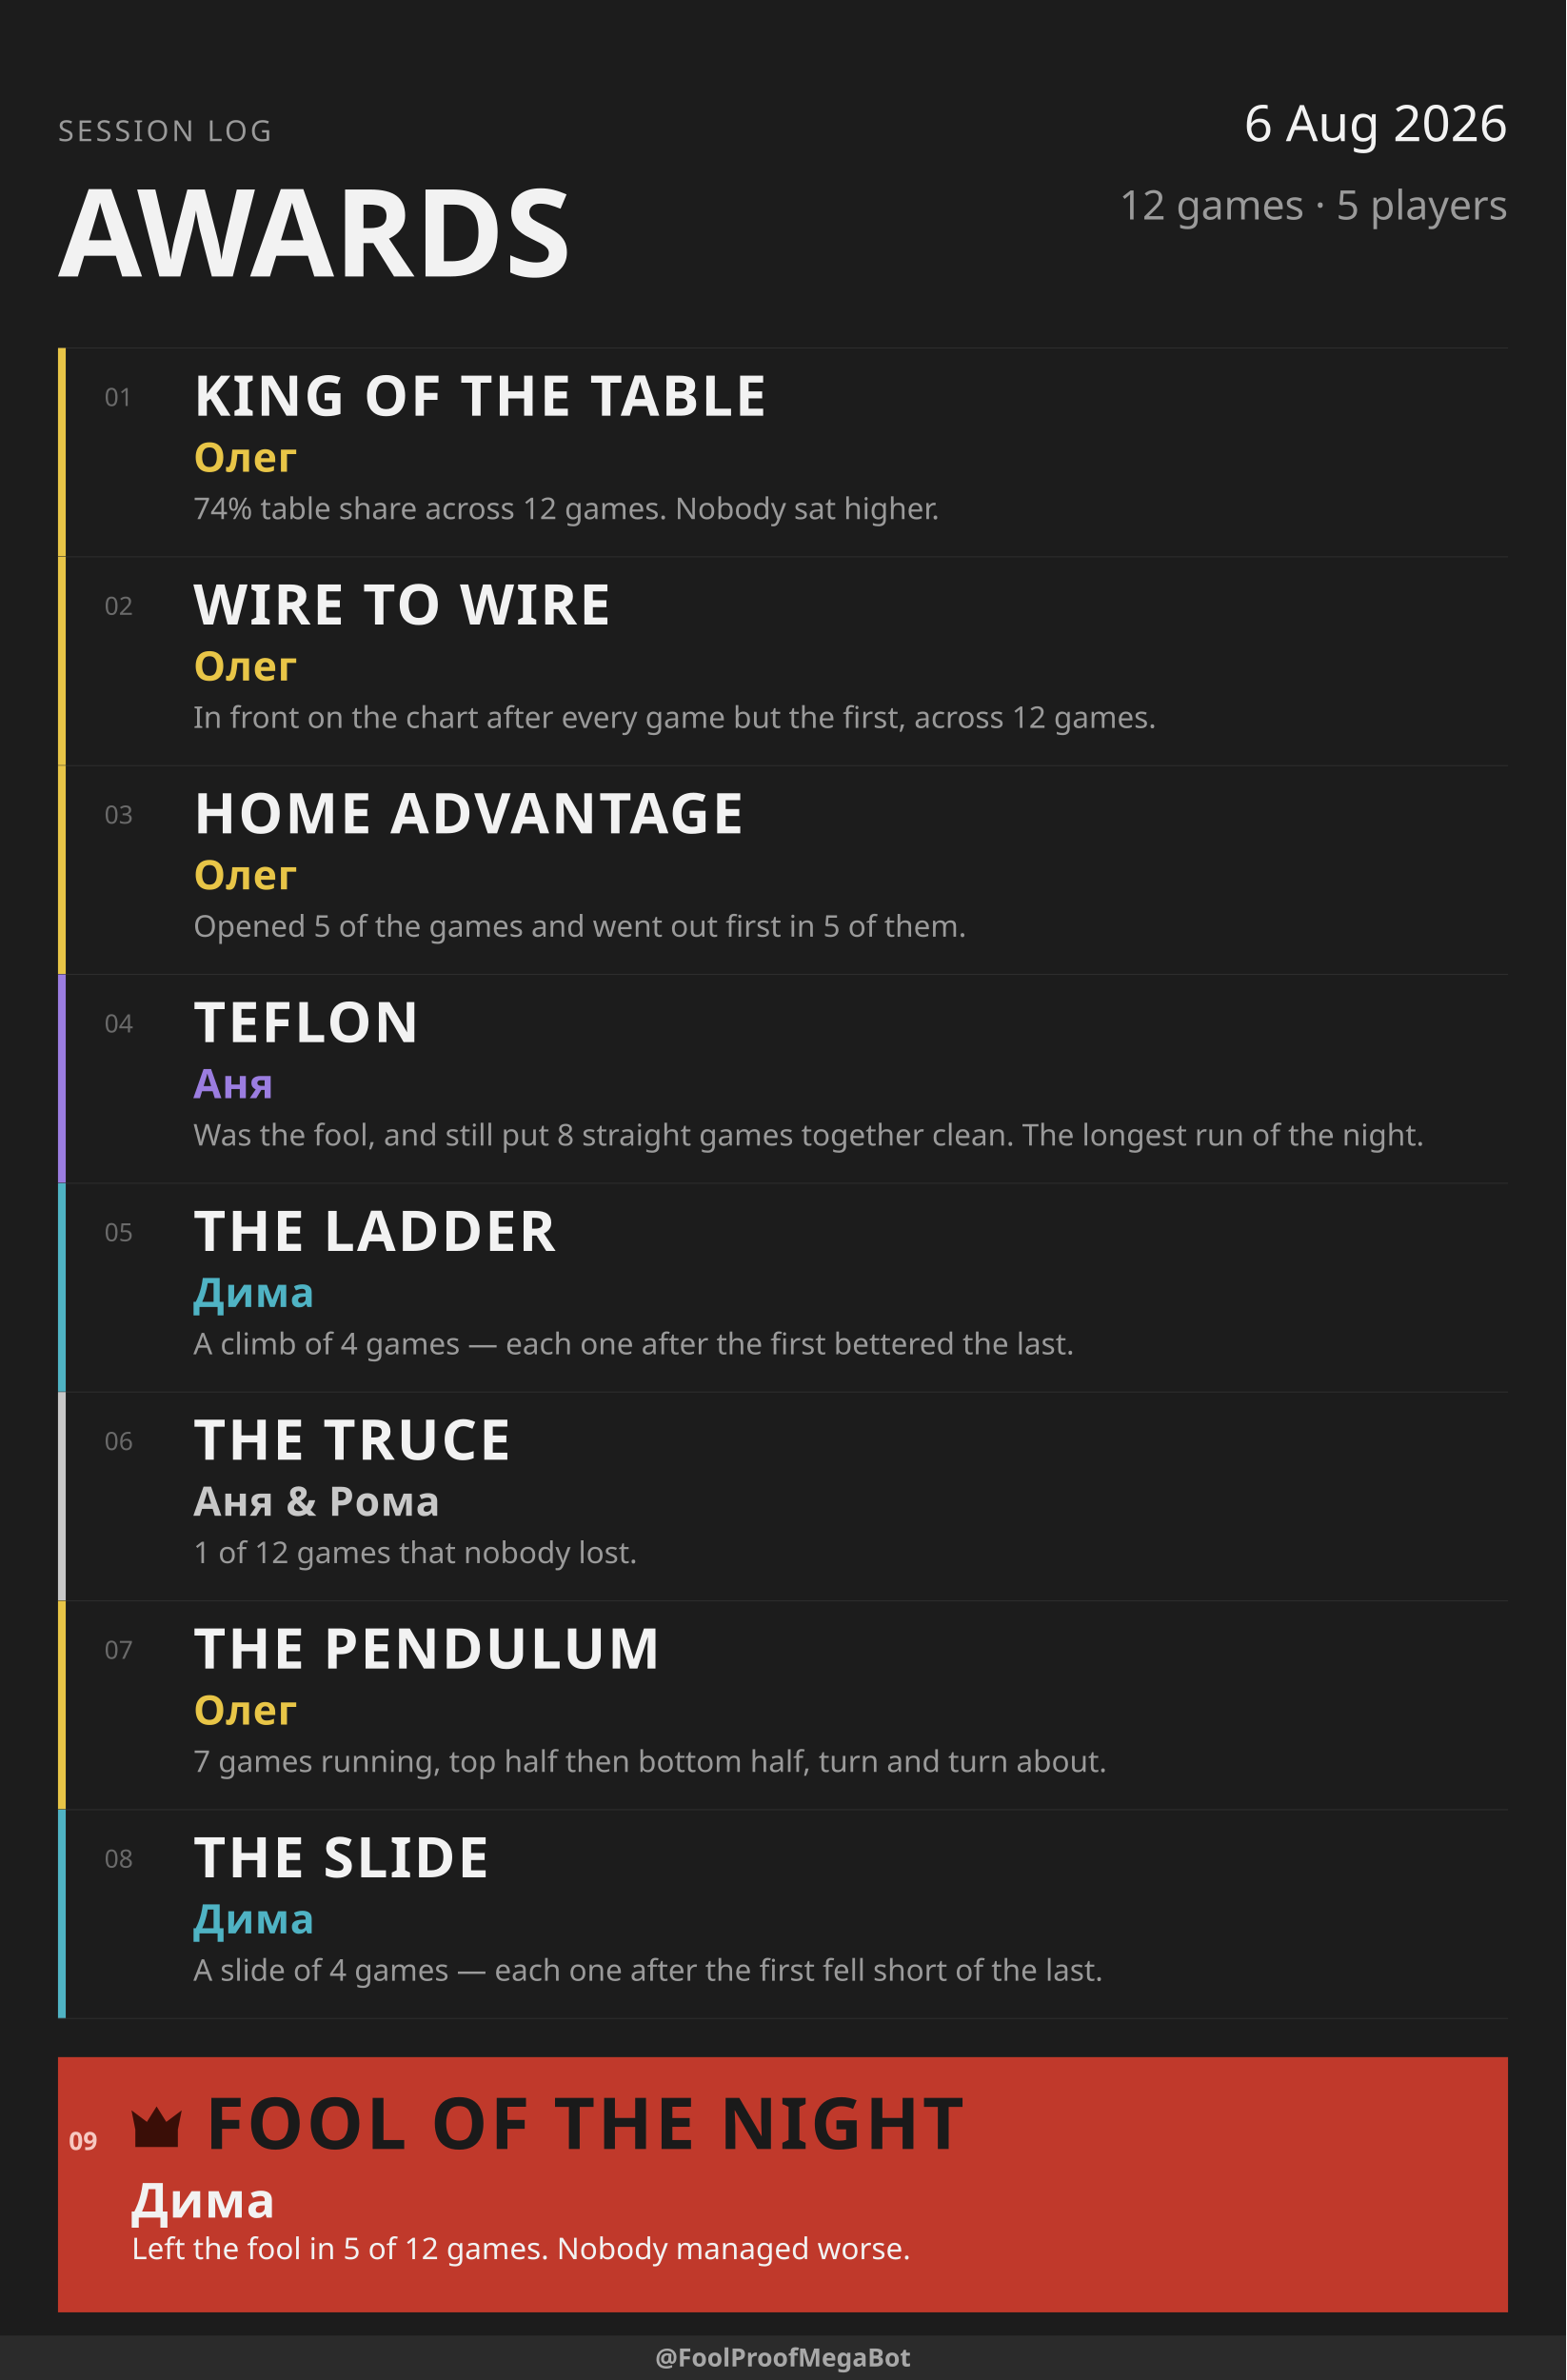
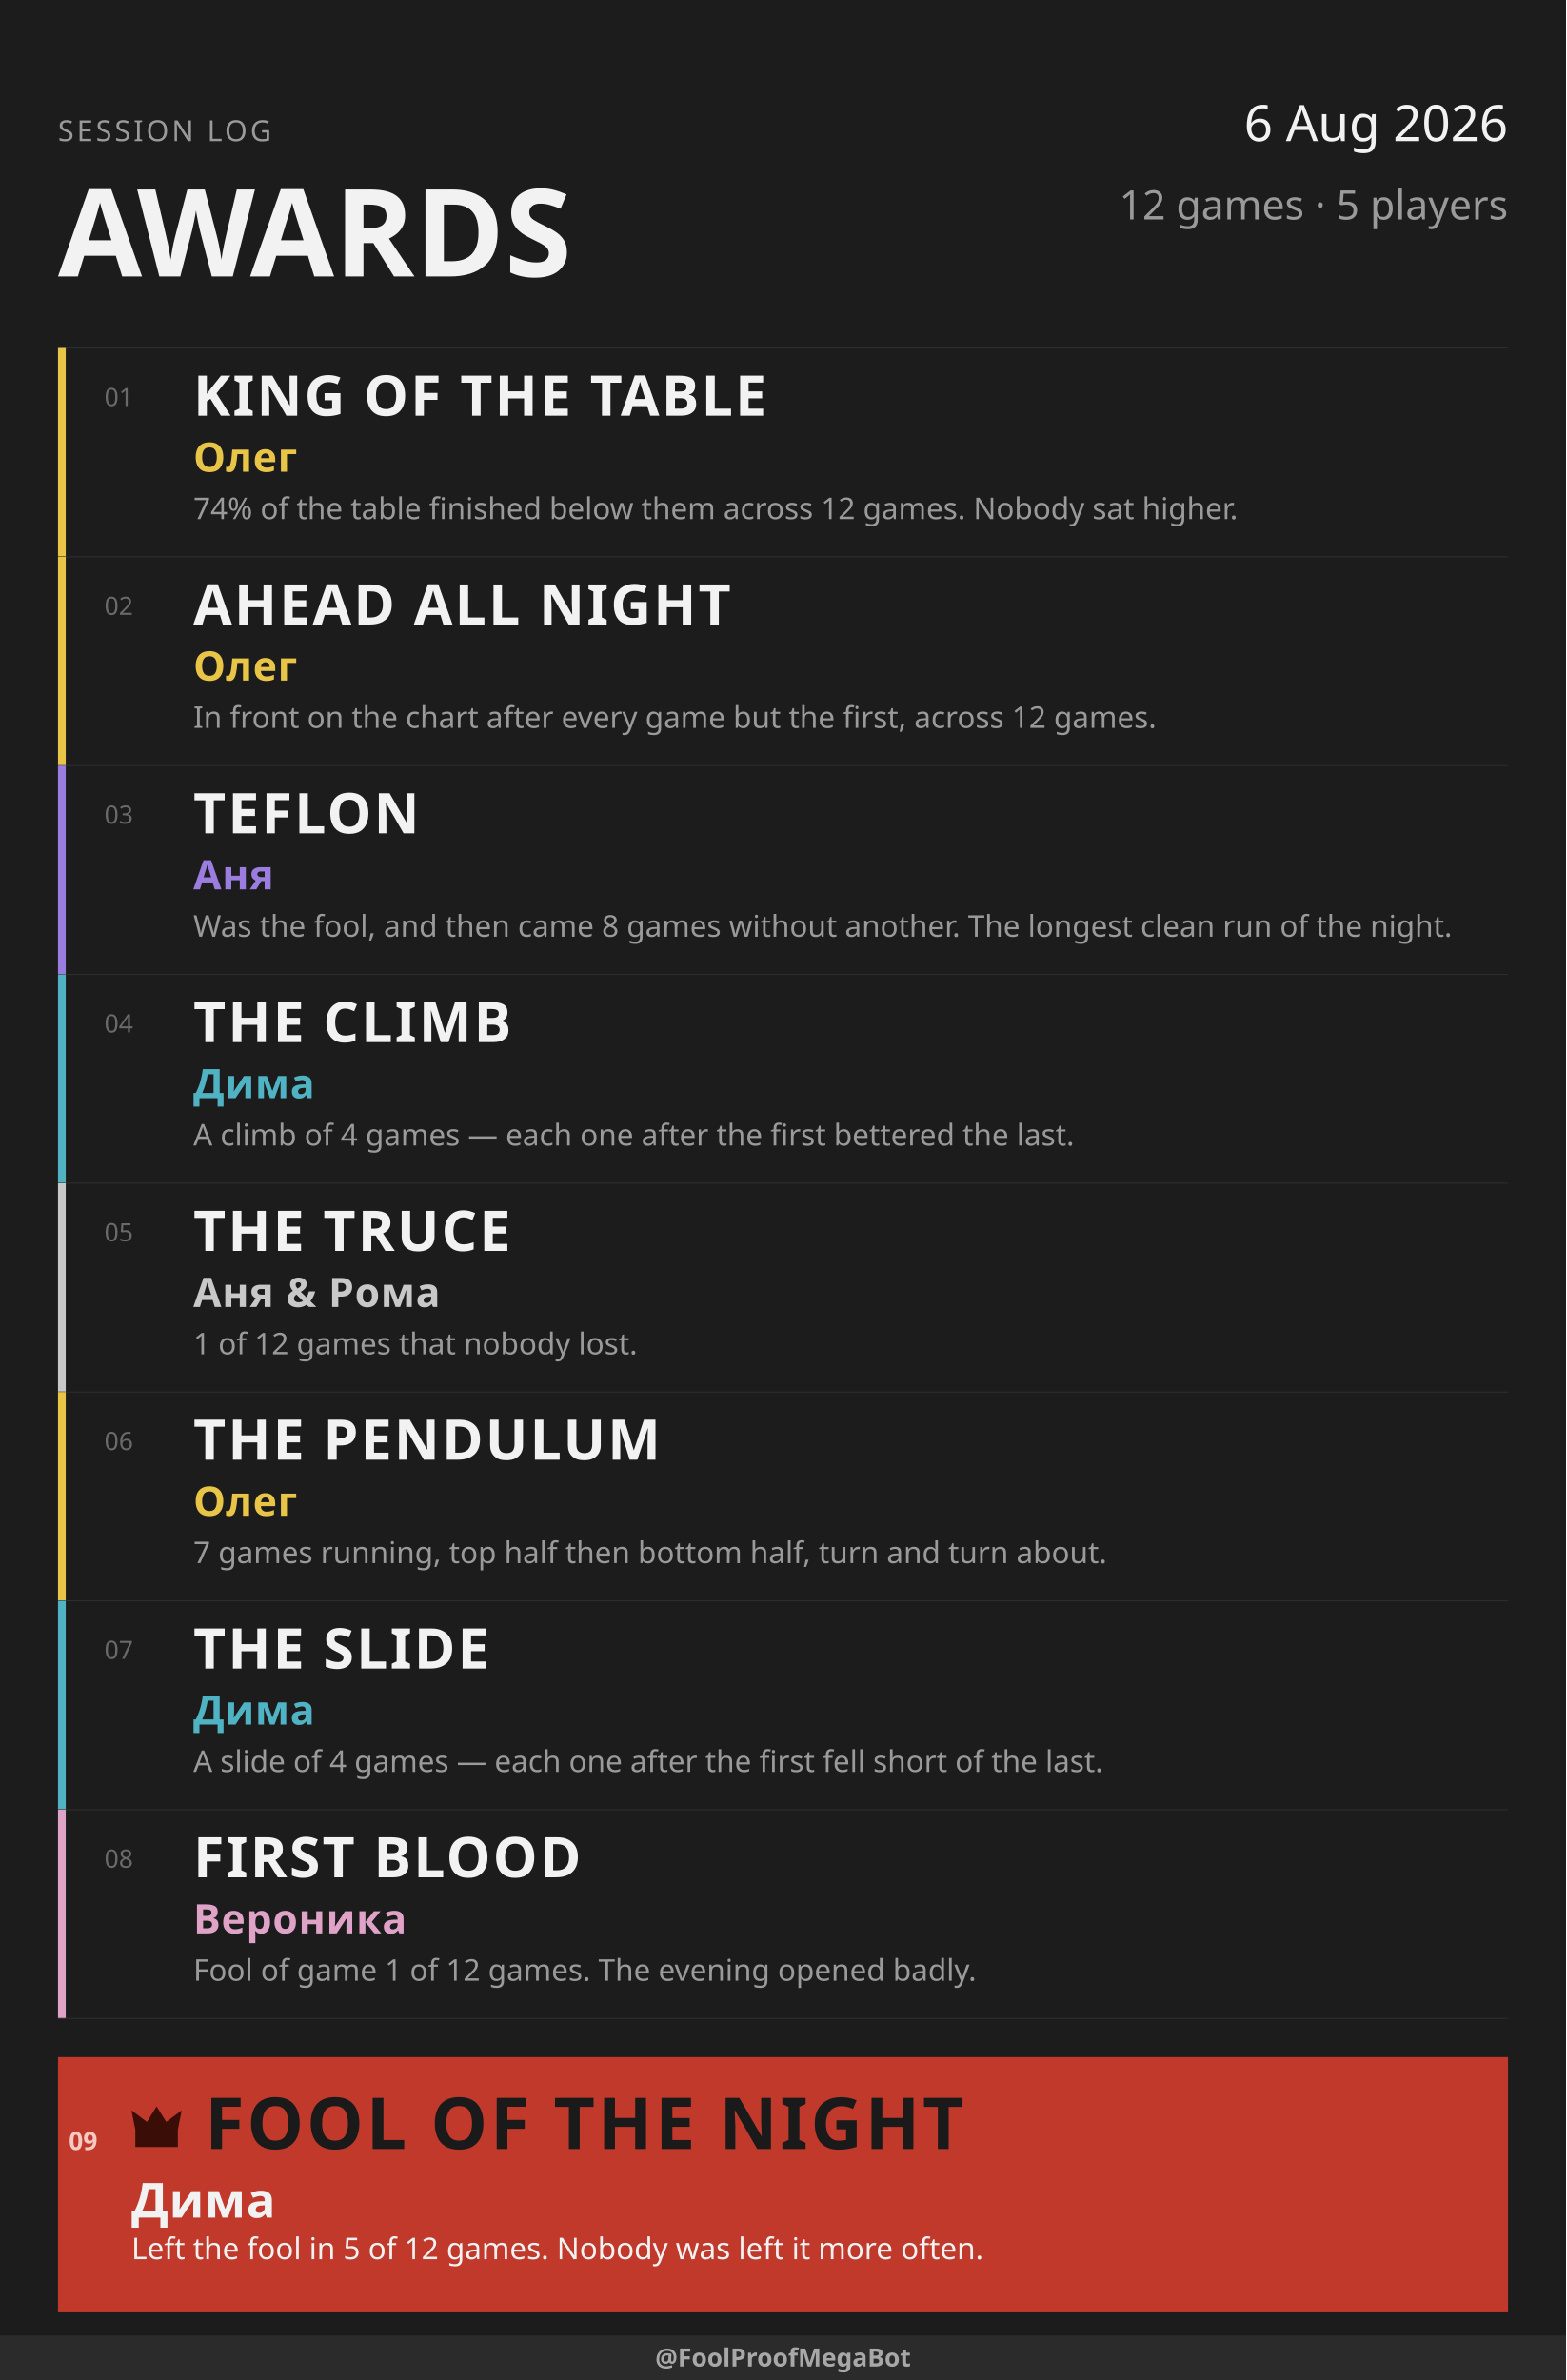
<svg xmlns="http://www.w3.org/2000/svg" width="1620" height="2462" viewBox="0 0 1620 2462">
  <rect x="0" y="0" width="1620" height="2462" fill="#1c1c1c" />
  <text x="60" y="146" fill="#9a9a9a" font-family="Noto Sans" font-size="30" letter-spacing="3">SESSION LOG</text>
  <text x="60" y="286" fill="#f2f2f2" font-family="Noto Sans" font-weight="bold" font-size="126">AWARDS</text>
  <text x="1560" y="146" fill="#f2f2f2" font-family="Noto Sans" font-size="52" text-anchor="end">6 Aug 2026</text>
  <text x="1560" y="227" fill="#9a9a9a" font-family="Noto Sans" font-size="42" text-anchor="end">12 games · 5 players</text>
  <line x1="60" y1="360" x2="1560" y2="360" stroke="#2e2e2e" stroke-width="1" />
  <rect x="60" y="360" width="8" height="216" fill="#e8c547" />
  <text x="108" y="420" fill="#6a6a6a" font-family="Noto Sans" font-size="26">01</text>
  <text x="200" y="430" fill="#f2f2f2" font-family="Noto Sans" font-weight="bold" font-size="58" letter-spacing="2.2">KING OF THE TABLE</text>
  <text x="200" y="488" fill="#e8c547" font-family="Noto Sans" font-weight="bold" font-size="42" letter-spacing="0.8">Олег</text>
-   <text x="200" y="537" fill="#9a9a9a" font-family="Noto Sans" font-size="31">74% table share across 12 games. Nobody sat higher.</text>
+   <text x="200" y="537" fill="#9a9a9a" font-family="Noto Sans" font-size="31">74% of the table finished below them across 12 games. Nobody sat higher.</text>
  <line x1="60" y1="576" x2="1560" y2="576" stroke="#2e2e2e" stroke-width="1" />
  <rect x="60" y="576" width="8" height="216" fill="#e8c547" />
  <text x="108" y="636" fill="#6a6a6a" font-family="Noto Sans" font-size="26">02</text>
-   <text x="200" y="646" fill="#f2f2f2" font-family="Noto Sans" font-weight="bold" font-size="58" letter-spacing="2.2">WIRE TO WIRE</text>
+   <text x="200" y="646" fill="#f2f2f2" font-family="Noto Sans" font-weight="bold" font-size="58" letter-spacing="2.2">AHEAD ALL NIGHT</text>
  <text x="200" y="704" fill="#e8c547" font-family="Noto Sans" font-weight="bold" font-size="42" letter-spacing="0.8">Олег</text>
  <text x="200" y="753" fill="#9a9a9a" font-family="Noto Sans" font-size="31">In front on the chart after every game but the first, across 12 games.</text>
  <line x1="60" y1="792" x2="1560" y2="792" stroke="#2e2e2e" stroke-width="1" />
-   <rect x="60" y="792" width="8" height="216" fill="#e8c547" />
+   <rect x="60" y="792" width="8" height="216" fill="#9b7de0" />
  <text x="108" y="852" fill="#6a6a6a" font-family="Noto Sans" font-size="26">03</text>
-   <text x="200" y="862" fill="#f2f2f2" font-family="Noto Sans" font-weight="bold" font-size="58" letter-spacing="2.2">HOME ADVANTAGE</text>
-   <text x="200" y="920" fill="#e8c547" font-family="Noto Sans" font-weight="bold" font-size="42" letter-spacing="0.8">Олег</text>
-   <text x="200" y="969" fill="#9a9a9a" font-family="Noto Sans" font-size="31">Opened 5 of the games and went out first in 5 of them.</text>
+   <text x="200" y="862" fill="#f2f2f2" font-family="Noto Sans" font-weight="bold" font-size="58" letter-spacing="2.2">TEFLON</text>
+   <text x="200" y="920" fill="#9b7de0" font-family="Noto Sans" font-weight="bold" font-size="42" letter-spacing="0.8">Аня</text>
+   <text x="200" y="969" fill="#9a9a9a" font-family="Noto Sans" font-size="31">Was the fool, and then came 8 games without another. The longest clean run of the night.</text>
  <line x1="60" y1="1008" x2="1560" y2="1008" stroke="#2e2e2e" stroke-width="1" />
-   <rect x="60" y="1008" width="8" height="216" fill="#9b7de0" />
+   <rect x="60" y="1008" width="8" height="216" fill="#4fb3c4" />
  <text x="108" y="1068" fill="#6a6a6a" font-family="Noto Sans" font-size="26">04</text>
-   <text x="200" y="1078" fill="#f2f2f2" font-family="Noto Sans" font-weight="bold" font-size="58" letter-spacing="2.2">TEFLON</text>
-   <text x="200" y="1136" fill="#9b7de0" font-family="Noto Sans" font-weight="bold" font-size="42" letter-spacing="0.8">Аня</text>
-   <text x="200" y="1185" fill="#9a9a9a" font-family="Noto Sans" font-size="31">Was the fool, and still put 8 straight games together clean. The longest run of the night.</text>
+   <text x="200" y="1078" fill="#f2f2f2" font-family="Noto Sans" font-weight="bold" font-size="58" letter-spacing="2.2">THE CLIMB</text>
+   <text x="200" y="1136" fill="#4fb3c4" font-family="Noto Sans" font-weight="bold" font-size="42" letter-spacing="0.8">Дима</text>
+   <text x="200" y="1185" fill="#9a9a9a" font-family="Noto Sans" font-size="31">A climb of 4 games — each one after the first bettered the last.</text>
  <line x1="60" y1="1224" x2="1560" y2="1224" stroke="#2e2e2e" stroke-width="1" />
-   <rect x="60" y="1224" width="8" height="216" fill="#4fb3c4" />
+   <rect x="60" y="1224" width="8" height="216" fill="#c8c8c8" />
  <text x="108" y="1284" fill="#6a6a6a" font-family="Noto Sans" font-size="26">05</text>
-   <text x="200" y="1294" fill="#f2f2f2" font-family="Noto Sans" font-weight="bold" font-size="58" letter-spacing="2.2">THE LADDER</text>
-   <text x="200" y="1352" fill="#4fb3c4" font-family="Noto Sans" font-weight="bold" font-size="42" letter-spacing="0.8">Дима</text>
-   <text x="200" y="1401" fill="#9a9a9a" font-family="Noto Sans" font-size="31">A climb of 4 games — each one after the first bettered the last.</text>
+   <text x="200" y="1294" fill="#f2f2f2" font-family="Noto Sans" font-weight="bold" font-size="58" letter-spacing="2.2">THE TRUCE</text>
+   <text x="200" y="1352" fill="#c8c8c8" font-family="Noto Sans" font-weight="bold" font-size="42" letter-spacing="0.8">Аня &amp; Рома</text>
+   <text x="200" y="1401" fill="#9a9a9a" font-family="Noto Sans" font-size="31">1 of 12 games that nobody lost.</text>
  <line x1="60" y1="1440" x2="1560" y2="1440" stroke="#2e2e2e" stroke-width="1" />
-   <rect x="60" y="1440" width="8" height="216" fill="#c8c8c8" />
+   <rect x="60" y="1440" width="8" height="216" fill="#e8c547" />
  <text x="108" y="1500" fill="#6a6a6a" font-family="Noto Sans" font-size="26">06</text>
-   <text x="200" y="1510" fill="#f2f2f2" font-family="Noto Sans" font-weight="bold" font-size="58" letter-spacing="2.2">THE TRUCE</text>
-   <text x="200" y="1568" fill="#c8c8c8" font-family="Noto Sans" font-weight="bold" font-size="42" letter-spacing="0.8">Аня &amp; Рома</text>
-   <text x="200" y="1617" fill="#9a9a9a" font-family="Noto Sans" font-size="31">1 of 12 games that nobody lost.</text>
+   <text x="200" y="1510" fill="#f2f2f2" font-family="Noto Sans" font-weight="bold" font-size="58" letter-spacing="2.2">THE PENDULUM</text>
+   <text x="200" y="1568" fill="#e8c547" font-family="Noto Sans" font-weight="bold" font-size="42" letter-spacing="0.8">Олег</text>
+   <text x="200" y="1617" fill="#9a9a9a" font-family="Noto Sans" font-size="31">7 games running, top half then bottom half, turn and turn about.</text>
  <line x1="60" y1="1656" x2="1560" y2="1656" stroke="#2e2e2e" stroke-width="1" />
-   <rect x="60" y="1656" width="8" height="216" fill="#e8c547" />
+   <rect x="60" y="1656" width="8" height="216" fill="#4fb3c4" />
  <text x="108" y="1716" fill="#6a6a6a" font-family="Noto Sans" font-size="26">07</text>
-   <text x="200" y="1726" fill="#f2f2f2" font-family="Noto Sans" font-weight="bold" font-size="58" letter-spacing="2.2">THE PENDULUM</text>
-   <text x="200" y="1784" fill="#e8c547" font-family="Noto Sans" font-weight="bold" font-size="42" letter-spacing="0.8">Олег</text>
-   <text x="200" y="1833" fill="#9a9a9a" font-family="Noto Sans" font-size="31">7 games running, top half then bottom half, turn and turn about.</text>
+   <text x="200" y="1726" fill="#f2f2f2" font-family="Noto Sans" font-weight="bold" font-size="58" letter-spacing="2.2">THE SLIDE</text>
+   <text x="200" y="1784" fill="#4fb3c4" font-family="Noto Sans" font-weight="bold" font-size="42" letter-spacing="0.8">Дима</text>
+   <text x="200" y="1833" fill="#9a9a9a" font-family="Noto Sans" font-size="31">A slide of 4 games — each one after the first fell short of the last.</text>
  <line x1="60" y1="1872" x2="1560" y2="1872" stroke="#2e2e2e" stroke-width="1" />
-   <rect x="60" y="1872" width="8" height="216" fill="#4fb3c4" />
+   <rect x="60" y="1872" width="8" height="216" fill="#e0a3c8" />
  <text x="108" y="1932" fill="#6a6a6a" font-family="Noto Sans" font-size="26">08</text>
-   <text x="200" y="1942" fill="#f2f2f2" font-family="Noto Sans" font-weight="bold" font-size="58" letter-spacing="2.2">THE SLIDE</text>
-   <text x="200" y="2000" fill="#4fb3c4" font-family="Noto Sans" font-weight="bold" font-size="42" letter-spacing="0.8">Дима</text>
-   <text x="200" y="2049" fill="#9a9a9a" font-family="Noto Sans" font-size="31">A slide of 4 games — each one after the first fell short of the last.</text>
+   <text x="200" y="1942" fill="#f2f2f2" font-family="Noto Sans" font-weight="bold" font-size="58" letter-spacing="2.2">FIRST BLOOD</text>
+   <text x="200" y="2000" fill="#e0a3c8" font-family="Noto Sans" font-weight="bold" font-size="42" letter-spacing="0.8">Вероника</text>
+   <text x="200" y="2049" fill="#9a9a9a" font-family="Noto Sans" font-size="31">Fool of game 1 of 12 games. The evening opened badly.</text>
  <line x1="60" y1="2088" x2="1560" y2="2088" stroke="#2e2e2e" stroke-width="1" />
  <rect x="60" y="2128" width="1500" height="264" fill="#c0392b" />
  <text x="86" y="2224" fill="#f7c9c2" font-family="Noto Sans" font-weight="bold" font-size="26" text-anchor="middle">09</text>
  <path d="M2 21 L2 12 L0 2 L8 8 L13 0 L18 8 L26 2 L24 12 L24 21 Z" fill="#3a0e07" transform="translate(136 2179) scale(2)" />
  <text x="212" y="2223" fill="#1a1a1a" font-family="Noto Sans" font-weight="bold" font-size="74" letter-spacing="2.8">FOOL OF THE NIGHT</text>
  <text x="136" y="2294" fill="#f2f2f2" font-family="Noto Sans" font-weight="bold" font-size="50" letter-spacing="0.8">Дима</text>
-   <text x="136" y="2337" fill="#f2f2f2" font-family="Noto Sans" font-size="31">Left the fool in 5 of 12 games. Nobody managed worse.</text>
+   <text x="136" y="2337" fill="#f2f2f2" font-family="Noto Sans" font-size="31">Left the fool in 5 of 12 games. Nobody was left it more often.</text>
  <rect x="0" y="2416" width="1620" height="46" fill="#2b2b2b" />
  <text x="810" y="2448" fill="#a8a8a8" font-family="Noto Sans" font-weight="bold" font-size="26" text-anchor="middle">@FoolProofMegaBot</text>
</svg>
